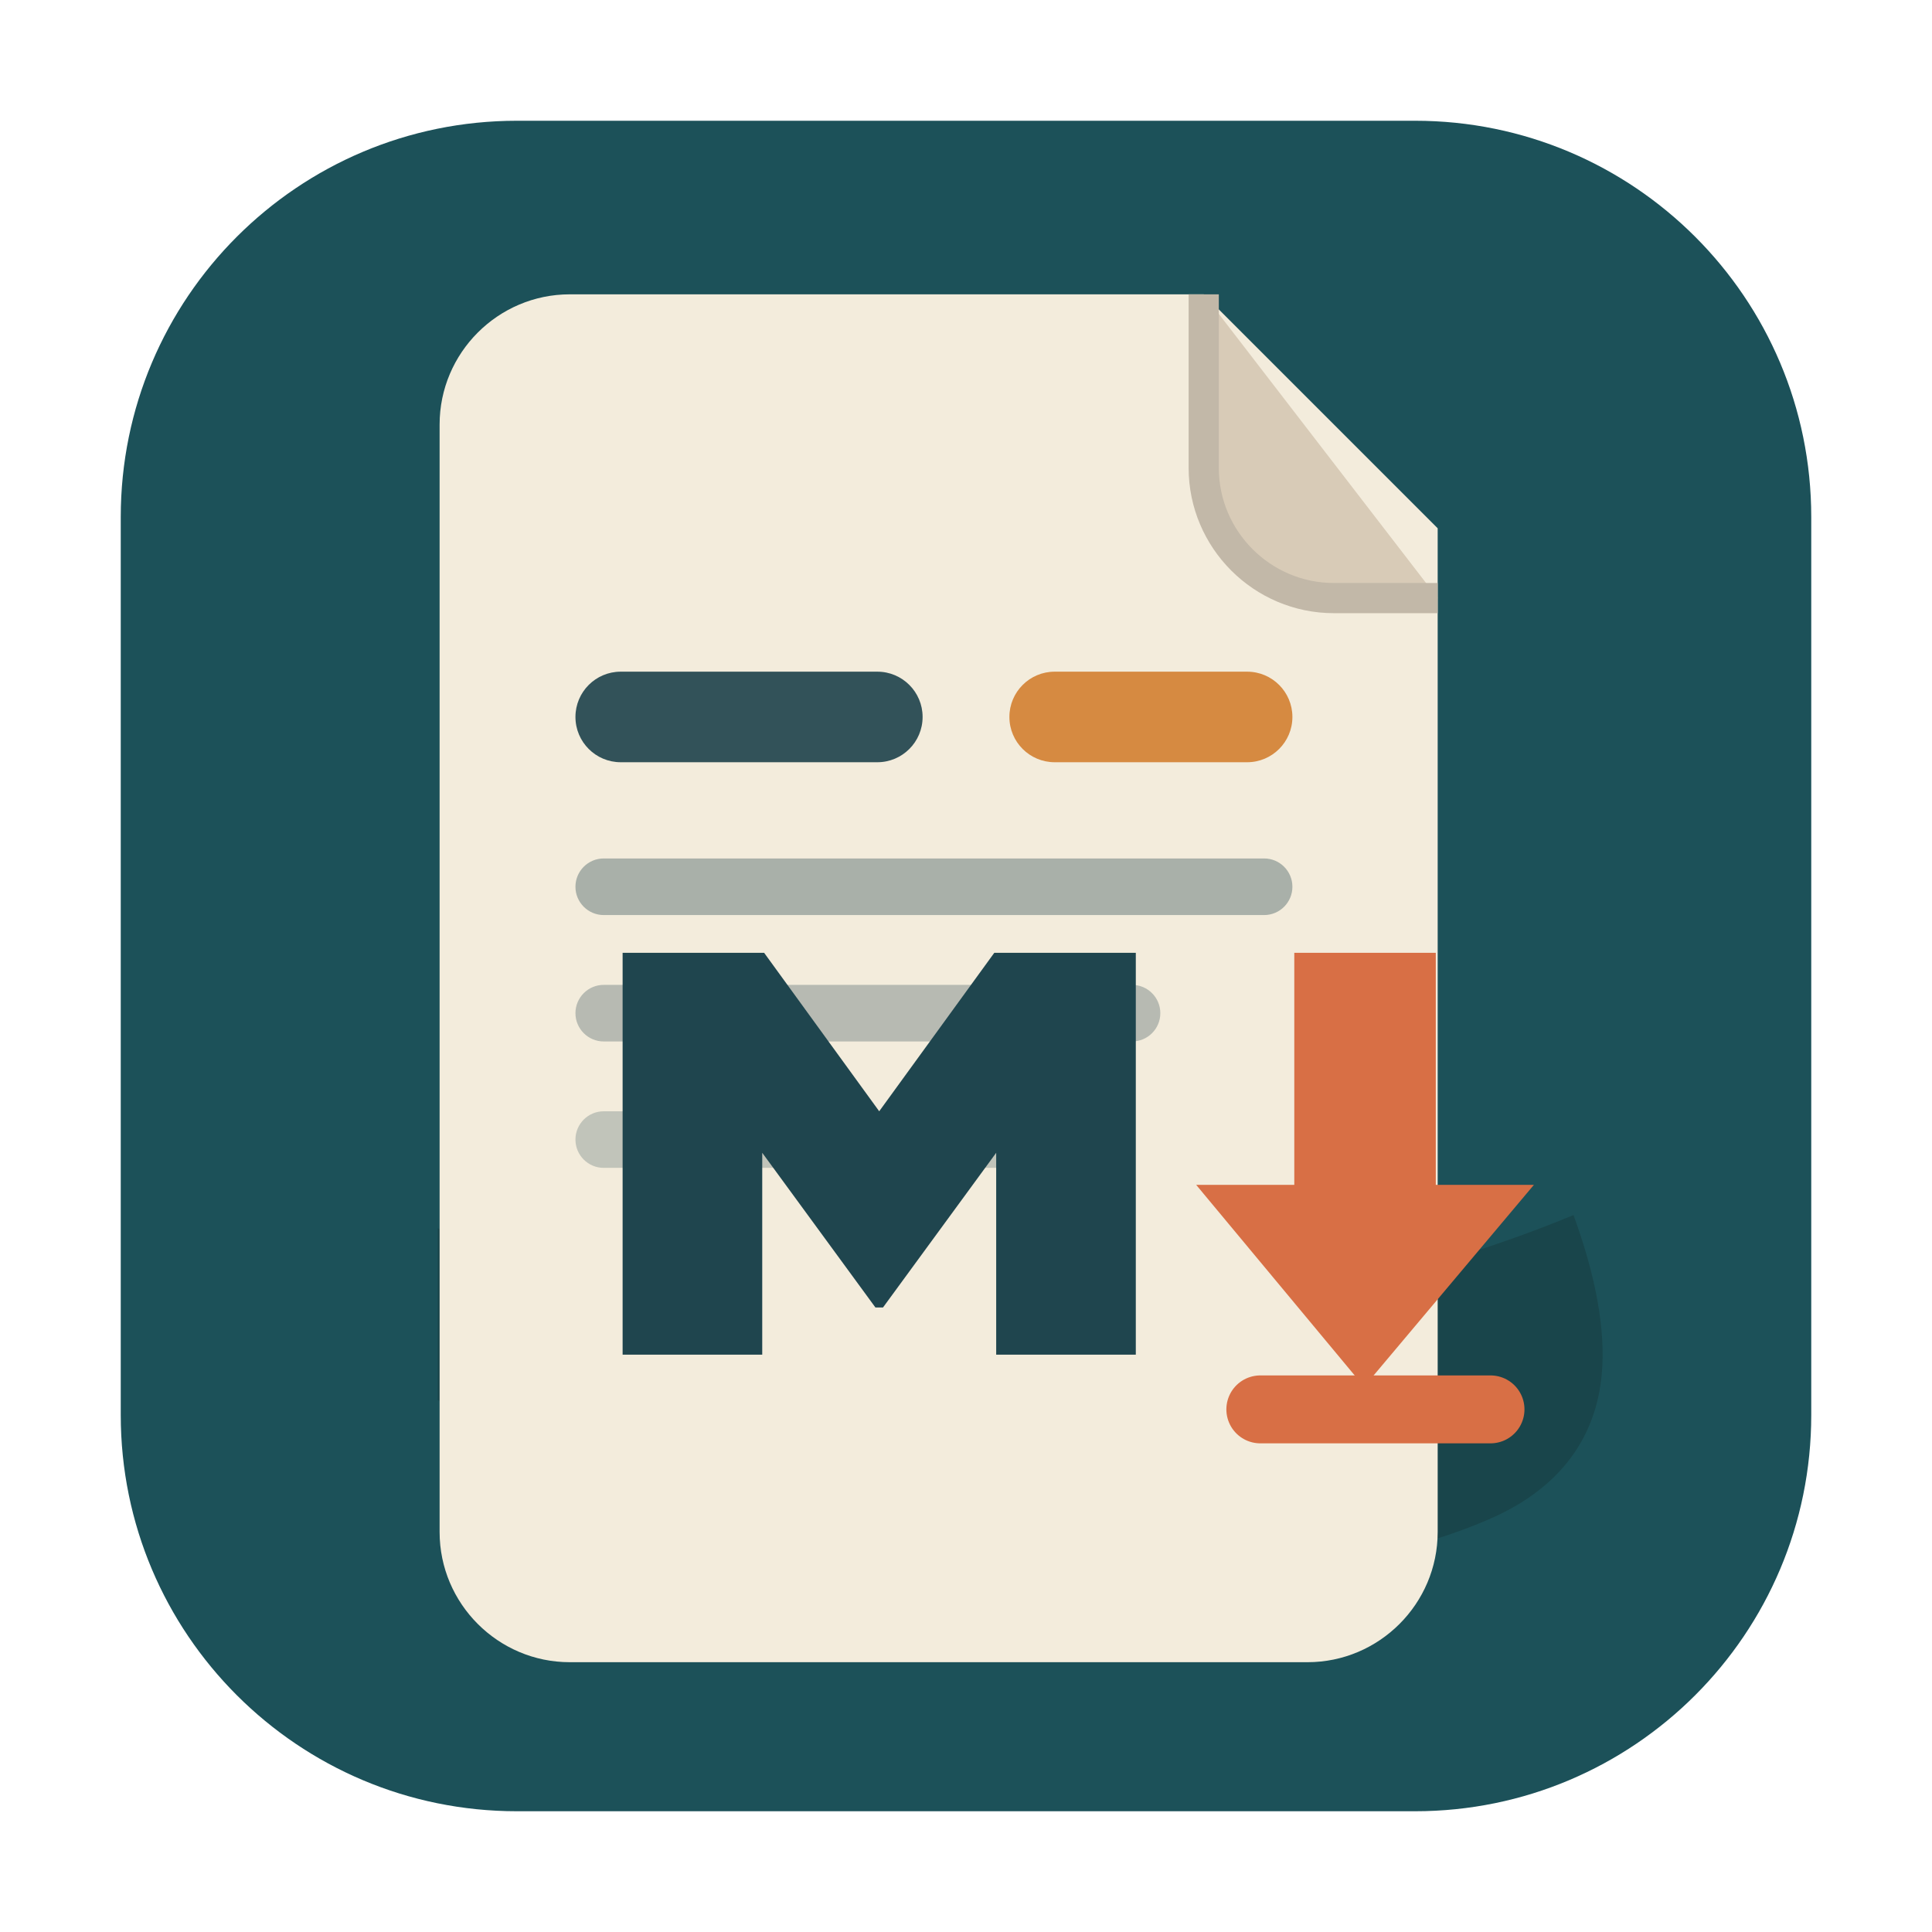
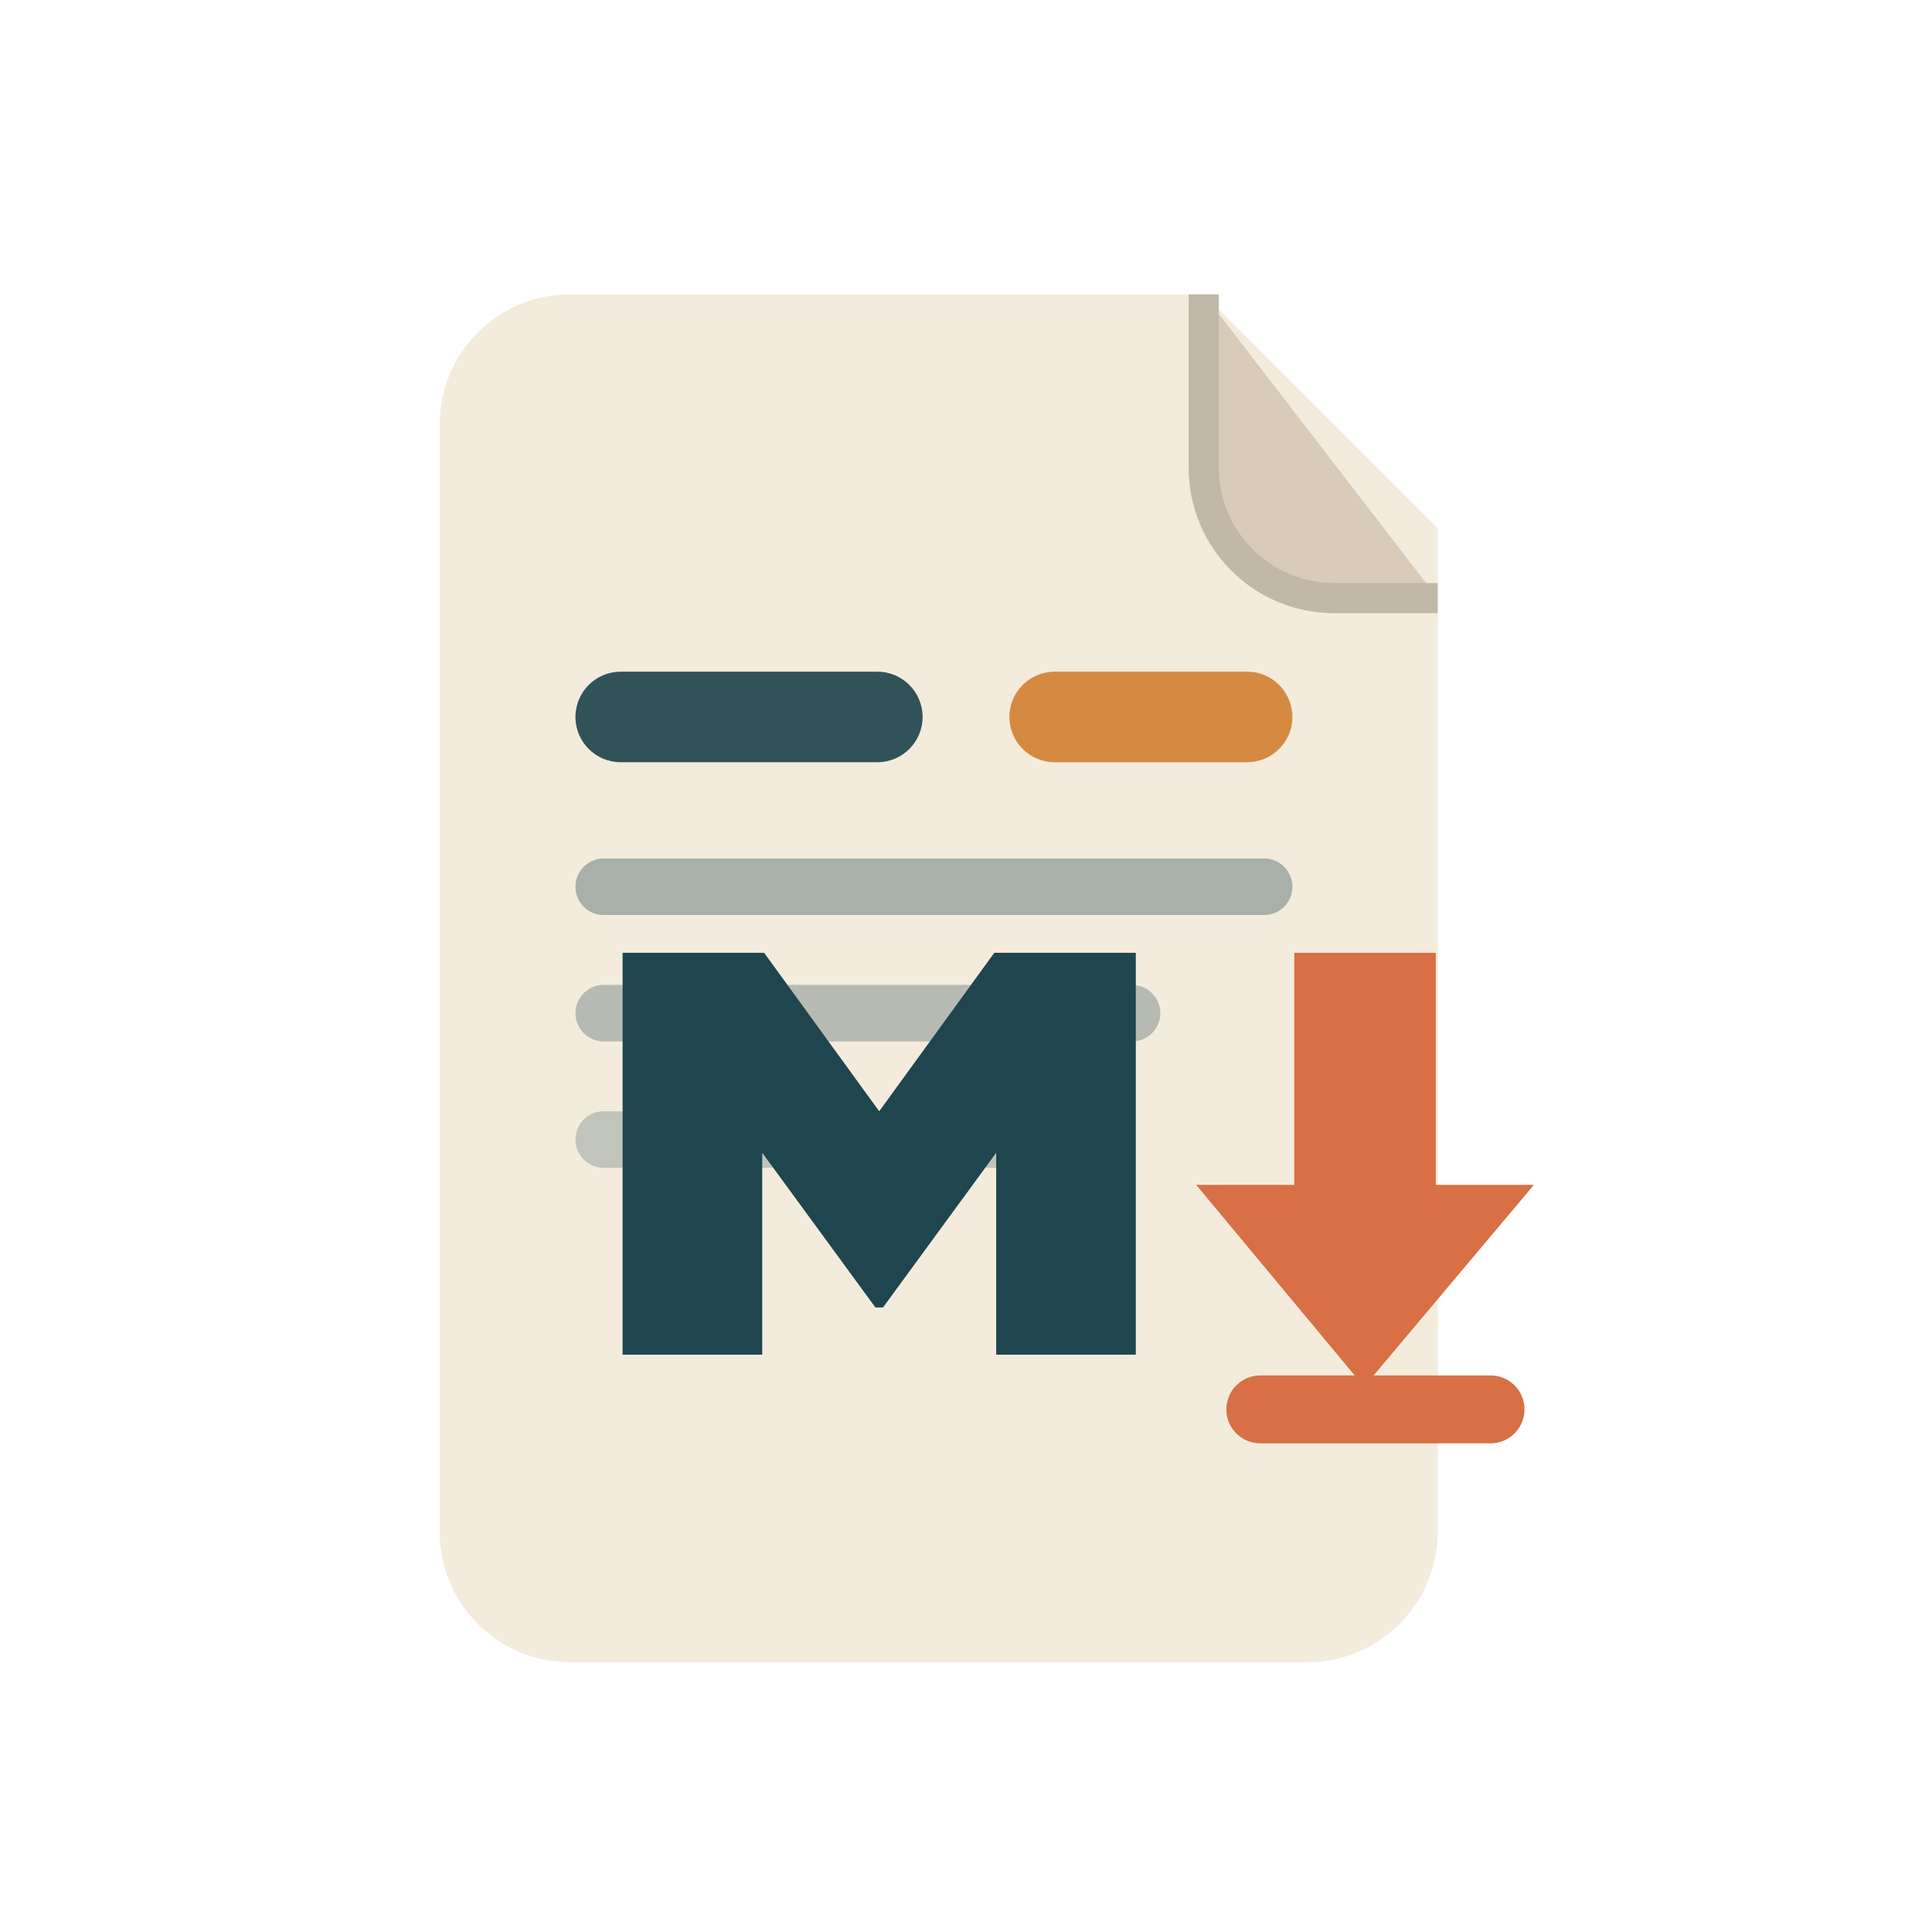
<svg xmlns="http://www.w3.org/2000/svg" width="1024" height="1024" viewBox="0 0 1024 1024" role="img" aria-label="StepDown app icon">
-   <rect x="64" y="64" width="896" height="896" rx="210" fill="#1c5159" />
-   <path d="M232 742c94 64 209 96 344 96 92 0 165-11 216-34 35-16 54-42 57-76 2-23-3-51-15-84-94 39-202 58-324 58-109 0-201-17-278-51v91z" fill="#163739" opacity="0.45" />
  <g>
    <path d="M302 156h336l124 124v532c0 38-31 69-69 69H302c-38 0-69-31-69-69V225c0-38 31-69 69-69z" fill="#f3ecdc" />
    <path d="M638 156v92c0 38 31 69 69 69h55L638 156z" fill="#d8cbb7" />
    <path d="M638 156v92c0 38 31 69 69 69h55" fill="none" stroke="#c2b8a8" stroke-width="16" stroke-linejoin="round" />
  </g>
  <rect x="305" y="356" width="184" height="48" rx="24" fill="#294b53" opacity="0.95" />
  <rect x="535" y="356" width="150" height="48" rx="24" fill="#d68a41" />
  <rect x="305" y="455" width="380" height="30" rx="15" fill="#425c61" opacity="0.42" />
  <rect x="305" y="522" width="310" height="30" rx="15" fill="#425c61" opacity="0.34" />
  <rect x="305" y="589" width="258" height="30" rx="15" fill="#425c61" opacity="0.28" />
  <path d="M330 718h74V611l60 82h4l60-82v107h74V505h-75l-61 84-61-84h-75v213z" fill="#1f454e" />
  <path d="M634 628h52v-123h75v123h52L723 735l-89-107z" fill="#d86f45" />
  <path d="M668 747h122" fill="none" stroke="#d86f45" stroke-width="36" stroke-linecap="round" />
</svg>
